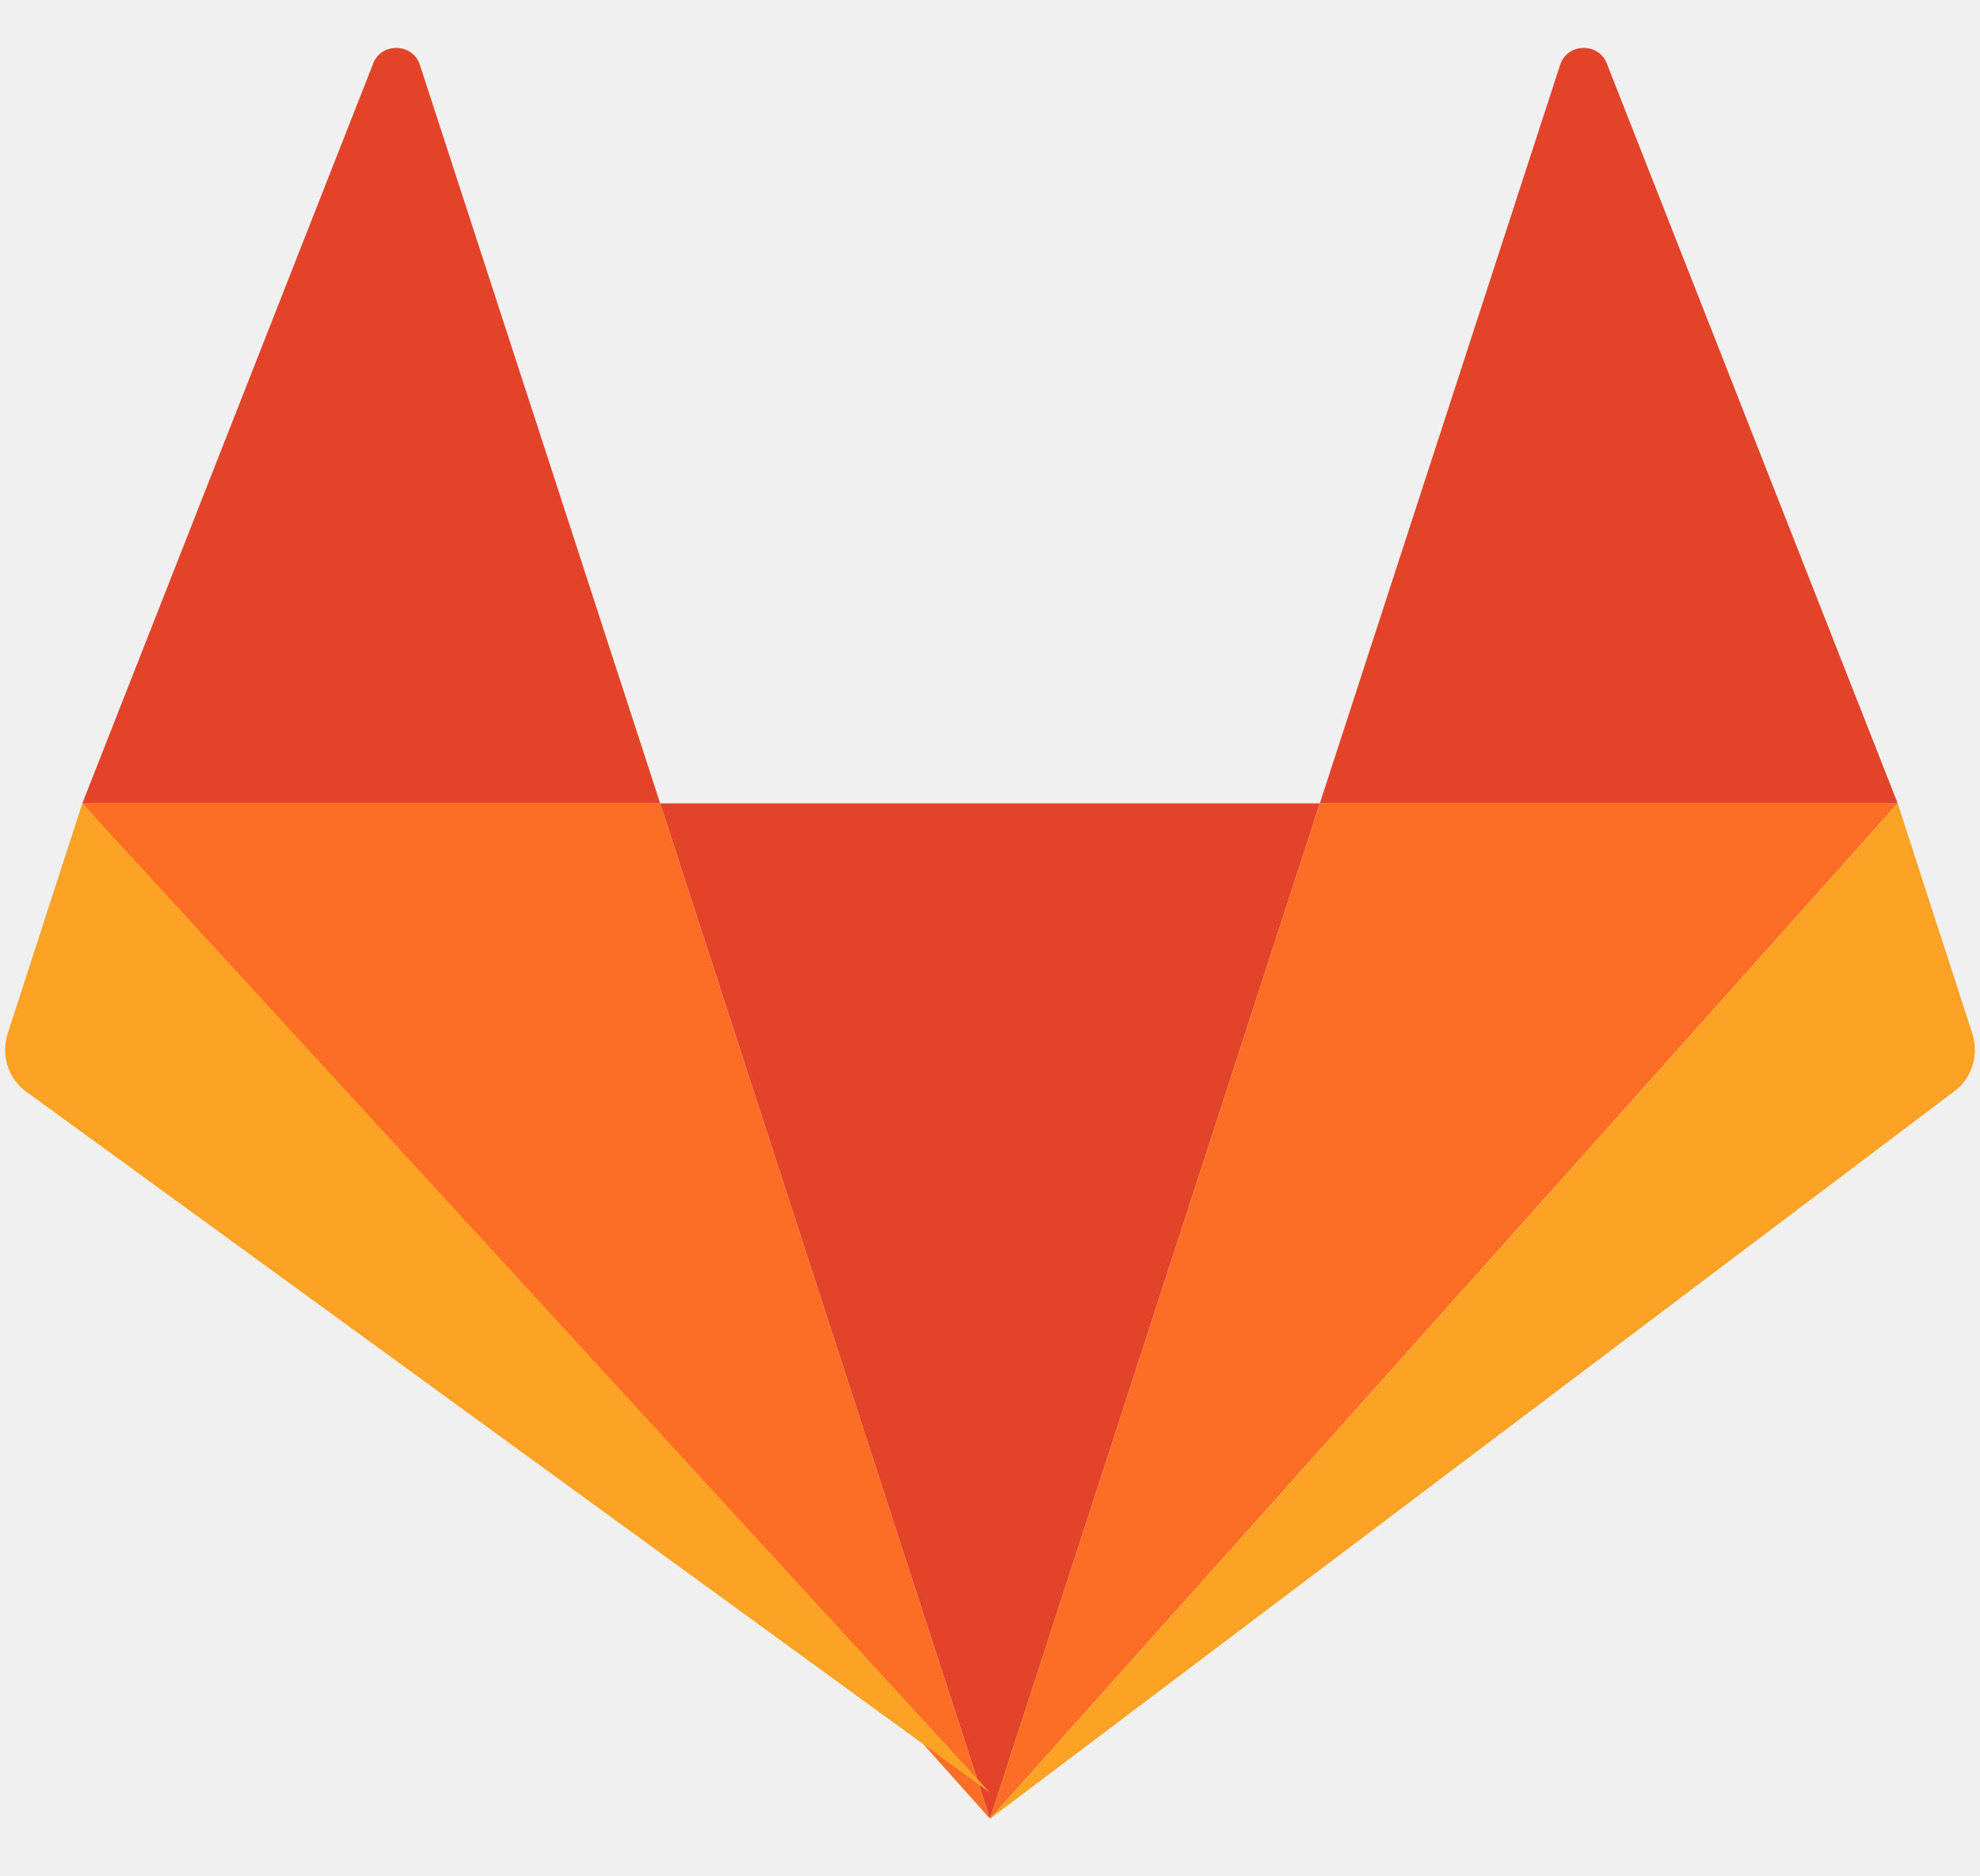
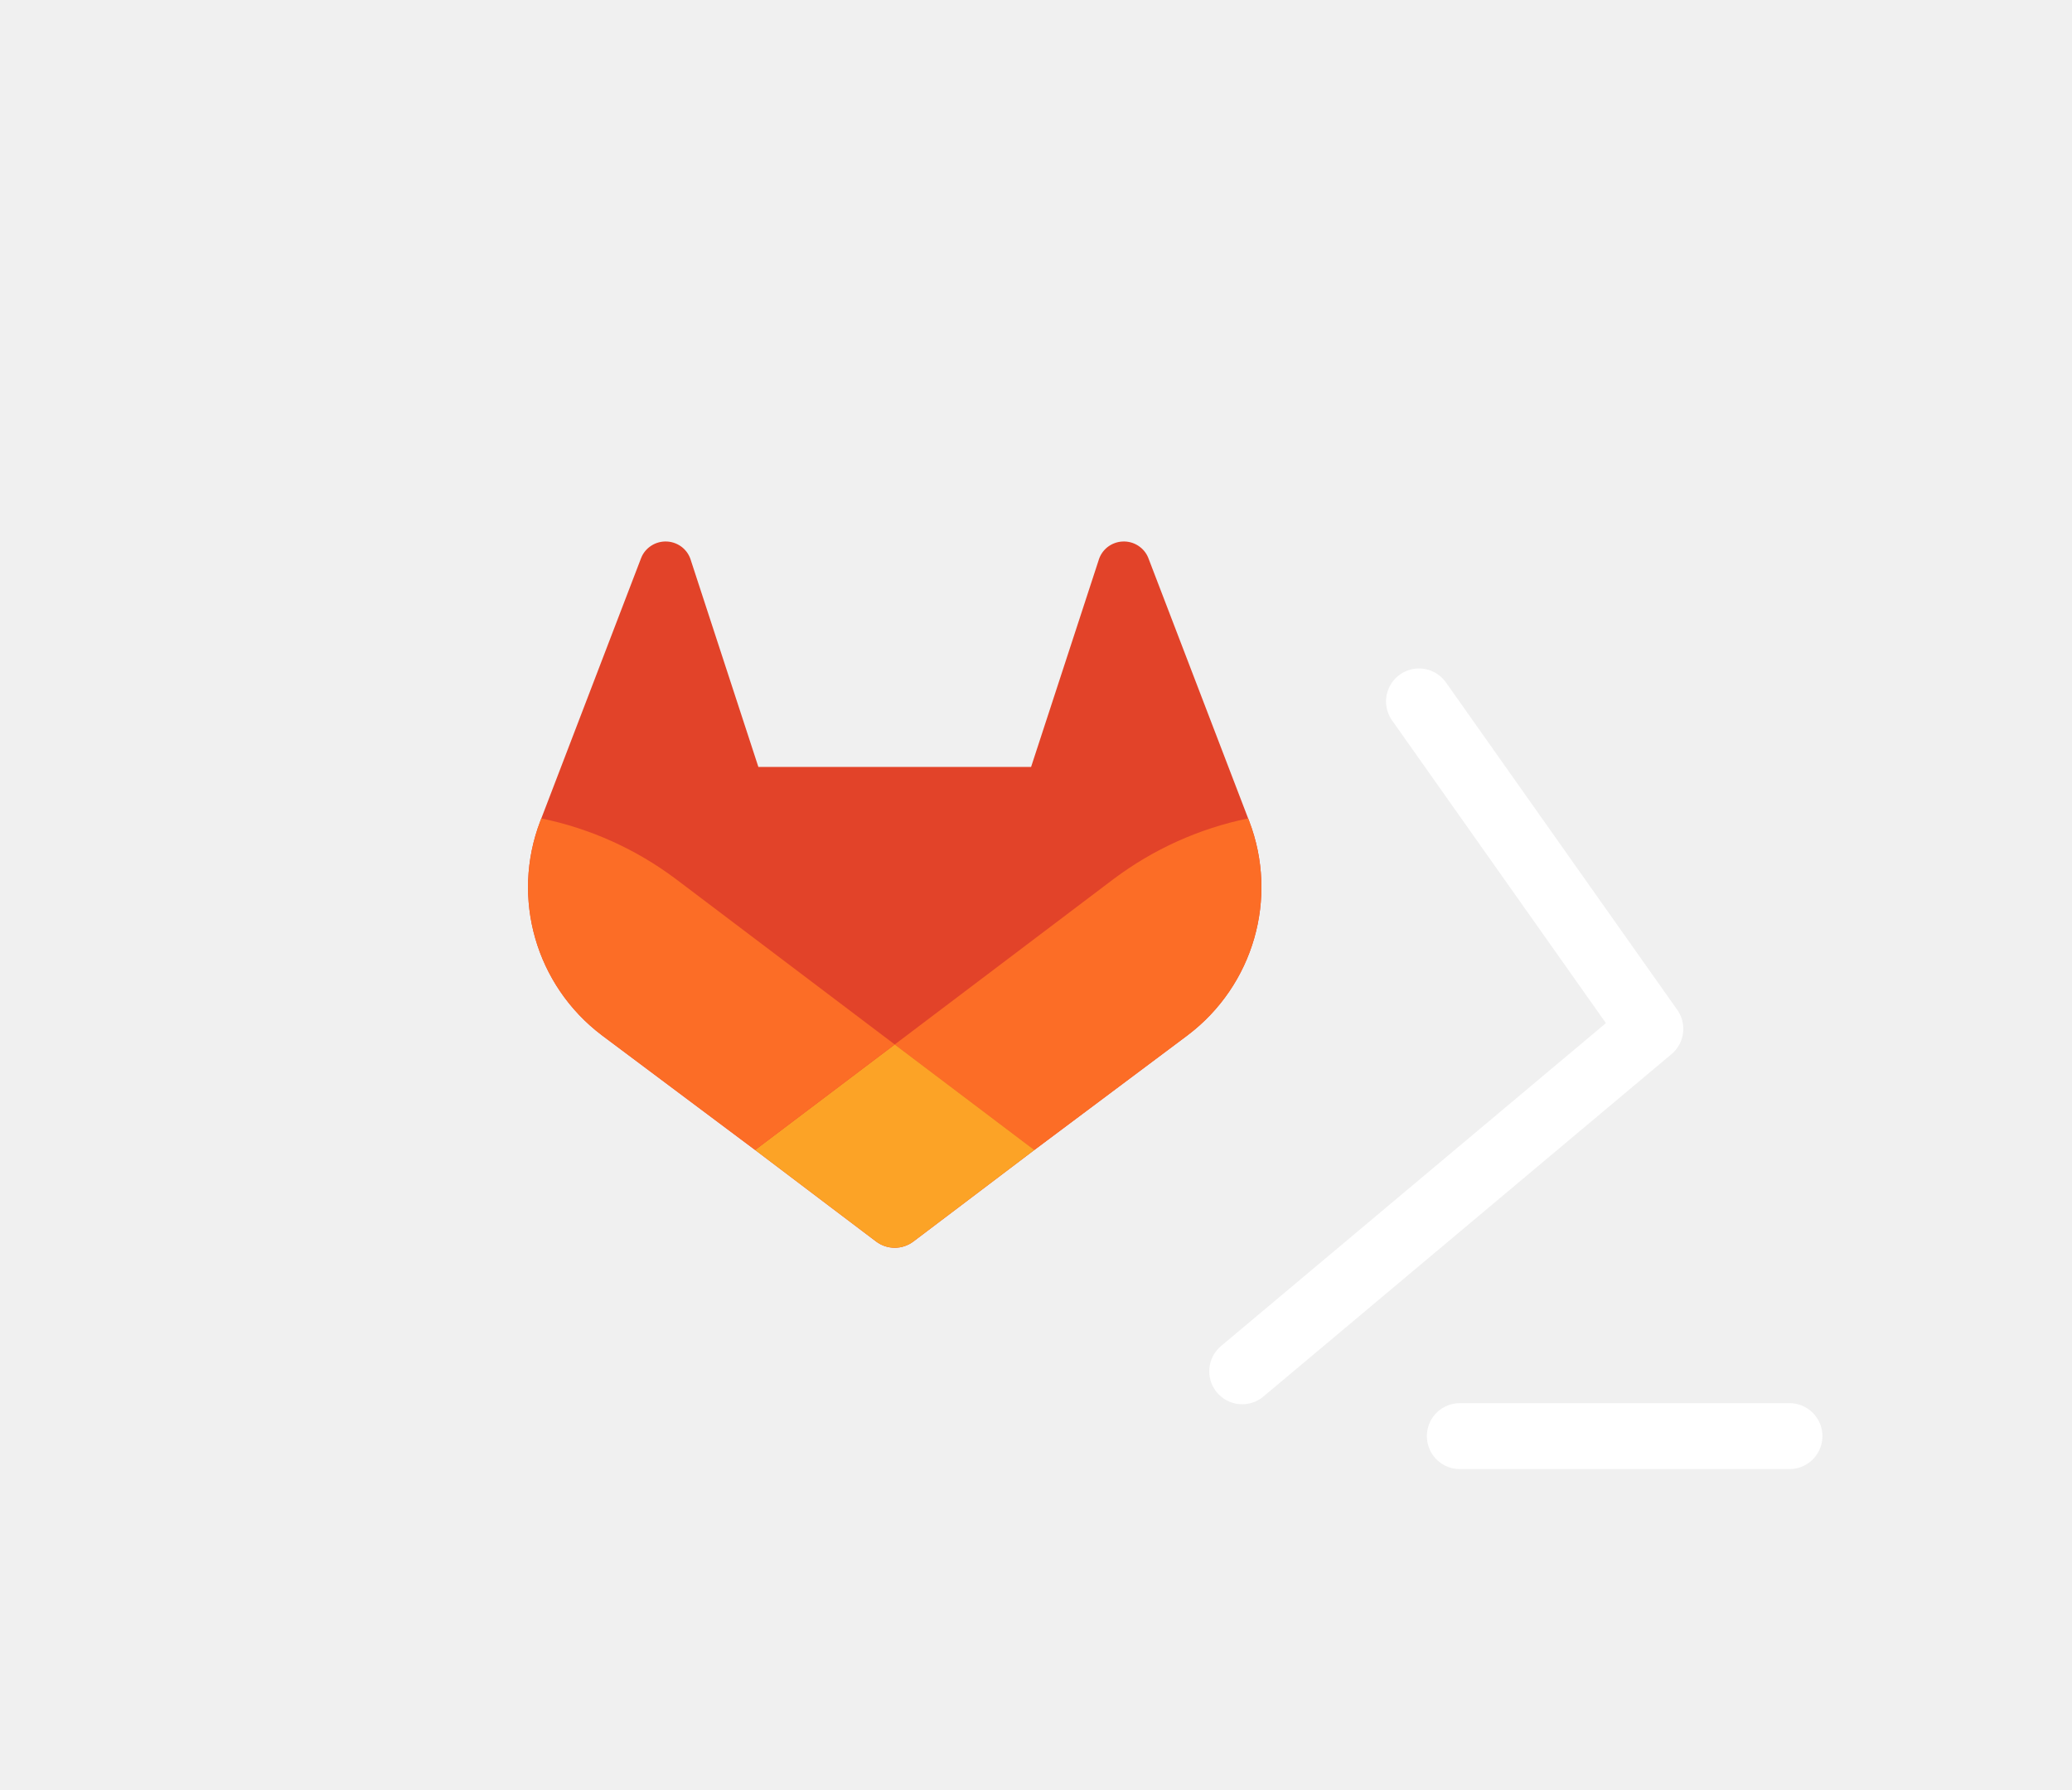
- <svg xmlns="http://www.w3.org/2000/svg" viewBox="0 0 380 360">
-   <path d="M190 349.1L253.3 154.2H126.7z" fill="#E24329" />
-   <path d="M190 349.1L126.7 154.2H15.8z" fill="#FC6D26" />
-   <path d="M15.8 154.2L1.5 198.3c-1.3 4-.1 8.4 3.2 11l185.3 134.8z" fill="#FCA326" />
-   <path d="M15.8 154.2H126.7L80.6 12.5c-1.4-4.4-7.7-4.4-9.1 0z" fill="#E24329" />
-   <path d="M190 349.1L253.3 154.2H364.2z" fill="#FC6D26" />
-   <path d="M364.2 154.2L378.5 198.3c1.3 4 .1 8.4-3.2 11L190 349.1z" fill="#FCA326" />
-   <path d="M364.2 154.2H253.3L299.4 12.5c1.4-4.4 7.7-4.4 9.1 0z" fill="#E24329" />
+ <svg xmlns="http://www.w3.org/2000/svg" viewBox="0 0 440 380">
+   <defs>
+     <style>
+       .cls-1 { fill: #fca326; }
+       .cls-2 { fill: #fc6d26; }
+       .cls-3 { fill: #e24329; }
+     </style>
+   </defs>
+   <path class="cls-3" d="M265.264,174.372l-.213-.558-21.199-55.309c-.424-1.084-1.185-1.996-2.177-2.627-.988-.634-2.147-.933-3.323-.87-1.169.062-2.292.489-3.208,1.218-.91.736-1.566,1.73-1.875,2.853l-14.313,43.807h-57.91l-14.313-43.807c-.309-1.123-.965-2.118-1.875-2.853-.916-.729-2.039-1.156-3.208-1.218-1.175-.062-2.335.236-3.323.87-.992.63-1.753,1.543-2.177,2.627l-21.199,55.312-.213.555c-6.282,16.385-.929,34.908,13.059,45.488.026.016.049.036.076.056l.187.141,32.291,24.174,15.972,12.09,9.72,7.349c2.341,1.773,5.579,1.773,7.92,0l9.719-7.349,15.968-12.09,32.481-24.315c.03-.023.056-.043.085-.066,13.978-10.58,19.327-29.096,13.049-45.478Z" />
+   <path class="cls-2" d="M265.264,174.372l-.213-.558c-10.517,2.161-20.204,6.61-28.498,12.816-.135.099-25.205,19.058-46.552,35.197,15.85,11.985,29.648,22.404,29.648,22.404l32.481-24.315c.03-.023.056-.043.085-.066,13.978-10.58,19.327-29.096,13.049-45.478Z" />
+   <path class="cls-1" d="M160.35,244.231l15.972,12.09,9.72,7.349c2.341,1.773,5.579,1.773,7.92,0l9.719-7.349,15.968-12.09s-13.798-10.419-29.648-22.404c-15.853,11.985-29.651,22.404-29.651,22.404Z" />
+   <path class="cls-2" d="M143.446,186.63c-8.291-6.203-17.974-10.655-28.495-12.813l-.213.555c-6.282,16.385-.929,34.908,13.059,45.488.026.016.049.036.076.056l.187.141,32.291,24.174s13.798-10.419,29.651-22.404c-21.347-16.139-46.42-35.098-46.555-35.197Z" />
+   <g fill="none" stroke="white" stroke-width="14" stroke-linecap="round" stroke-linejoin="round">
+     <polyline points="295,150 350,215 270,295" transform="rotate(5, 310, 222)" />
+     <line x1="310" y1="305" x2="380" y2="305" />
+   </g>
</svg>
